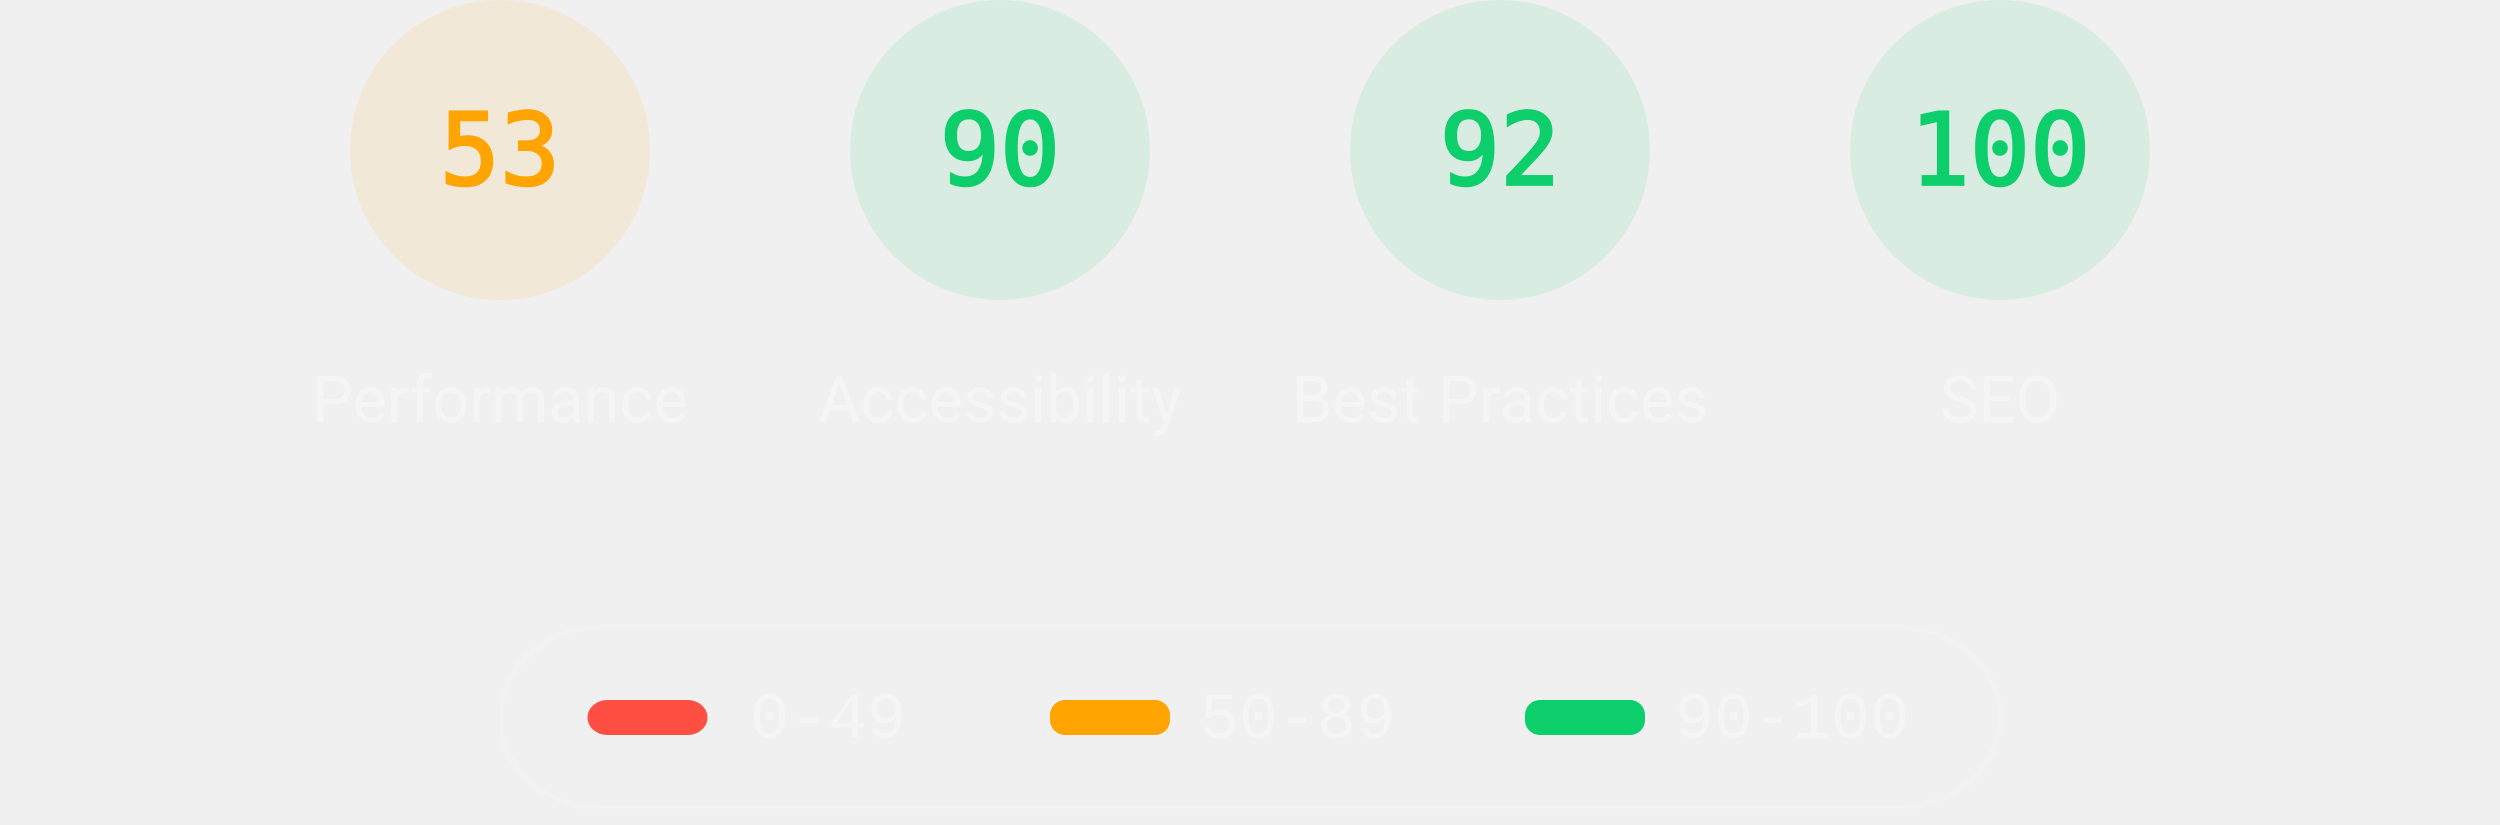
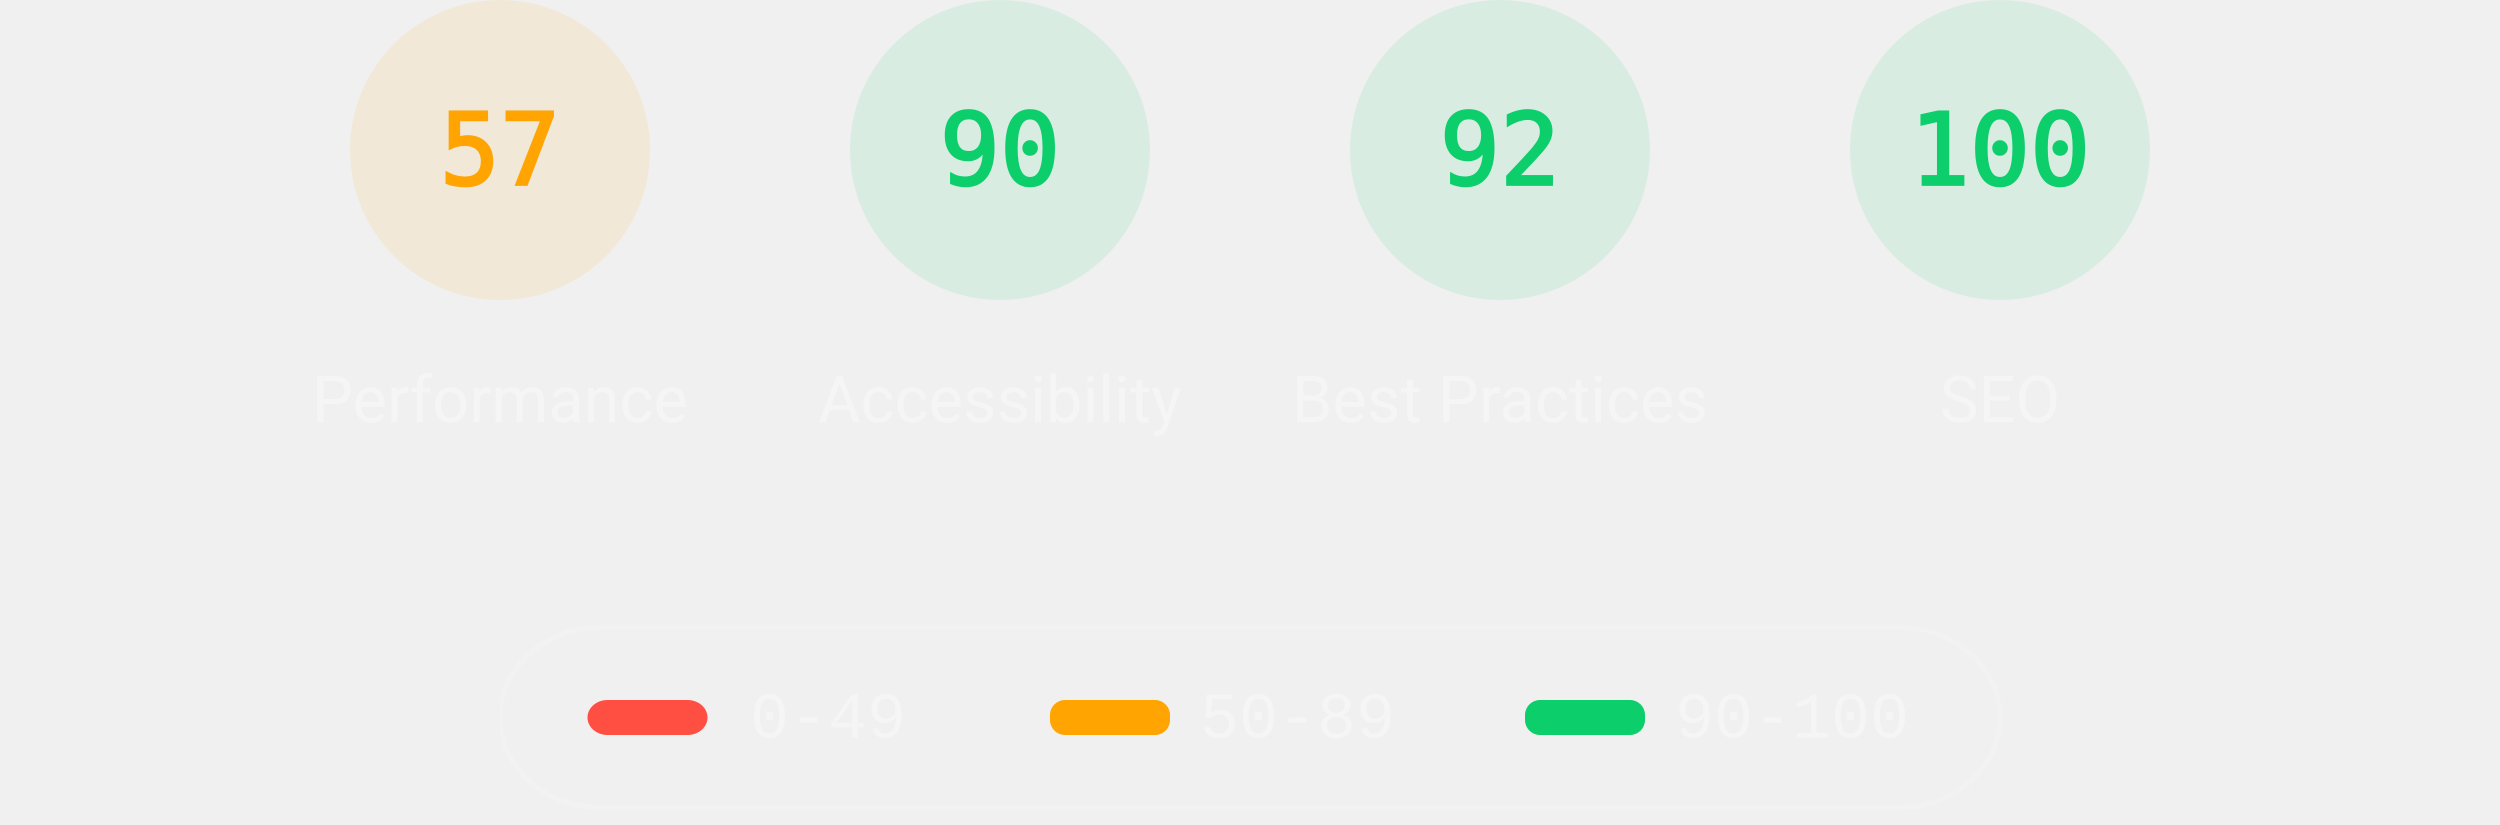
<svg xmlns="http://www.w3.org/2000/svg" class="theme--dark" fill="none" width="1000" height="330">
  <style>
			.gauge-base {
				opacity: 0.1
			}

			.gauge-arc {
				fill: none;
				animation-delay: 250ms;
				stroke-linecap: round;
				transform: rotate(-90deg);
				transform-origin: 100px 60px;
				animation: load-gauge 1s ease forwards
			}

			.guage-text {
				font-size: 40px;
				font-family: monospace;
				text-align: center
			}

			.guage-red {
				color: #ff4e42;
				fill: #ff4e42;
				stroke: #ff4e42
			}
			.guage-orange {
				color: #ffa400;
				fill: #ffa400;
				stroke: #ffa400
			}
			.guage-green {
				color: #0cce6b;
				fill: #0cce6b;
				stroke: #0cce6b
			}
			.theme--agnostic .guage-undefined {
				color: #5c5c5c;
				fill: #5c5c5c;
				stroke: #5c5c5c
			}
			.theme--light .guage-undefined {
				color: #1e1e1e;
				fill: #1e1e1e;
				stroke: #1e1e1e
			}
			.theme--dark .guage-undefined {
				color: #f5f5f5;
				fill: #f5f5f5;
				stroke: #f5f5f5
			}

			.guage-title {
				stroke: none;
				font-size: 26px;
				line-height: 26px;
				font-family: Roboto, Halvetica, Arial, sans-serif
			}
			.metric.guage-title {
				font-family: 'Courier New', Courier, monospace
			}
			.theme--agnostic .guage-title {
				color: #737373;
				fill: #737373
			}
			.theme--light .guage-title {
				color: #212121;
				fill: #212121
			}
			.theme--dark .guage-title {
				color: #f5f5f5;
				fill: #f5f5f5
			}

			@keyframes load-gauge {
				from {
					stroke-dasharray: 0 352.858
				}
			}
			.lh-gauge--pwa__disc {
				fill: #e0e0e0
			}
			.lh-gauge--pwa__logo {
				position: relative;
				fill: #b0b0b0
			}
			.lh-gauge--pwa__invisible {
				display: none
			}
			.lh-gauge--pwa__visible {
				display: inline
			}
			.guage-invisible {
				display: none
			}
			.lh-gauge--pwa__logo--primary-color {
				fill: #304ffe
			}
			.theme--agnostic .lh-gauge--pwa__logo--secondary-color {
				fill: #787878
			}
			.theme--light .lh-gauge--pwa__logo--secondary-color {
				fill: #3d3d3d
			}
			.theme--dark .lh-gauge--pwa__logo--secondary-color {
				fill: #d8b6b6
			}
			.theme--light #svg_2 {
				stroke: #00000022
			}
			.theme--agnostic #svg_2 {
				stroke: #616161
			}
			.theme--light #svg_2 {
				stroke: #00000022
			}
			.theme--dark #svg_2 {
				stroke: #f5f5f566
			}
		</style>
  <svg class="guage-div guage-perf guage-orange" viewBox="0 0 200 200" width="200" height="200" x="100" y="0">
    <circle class="gauge-base" r="56" cx="100" cy="60" stroke-width="8" />
-     <circle class="gauge-arc guage-arc-1" r="56" cx="100" cy="60" stroke-width="8" style="stroke-dasharray: 186.485, 351.858;" />
-     <text class="guage-text" x="100px" y="60px" alignment-baseline="central" dominant-baseline="central" text-anchor="middle">53</text>
+     <circle class="gauge-arc guage-arc-1" r="56" cx="100" cy="60" stroke-width="8" style="stroke-dasharray: 200.559, 351.858;" />
+     <text class="guage-text" x="100px" y="60px" alignment-baseline="central" dominant-baseline="central" text-anchor="middle">57</text>
    <text class="guage-title" x="100px" y="160px" alignment-baseline="central" dominant-baseline="central" text-anchor="middle">Performance</text>
  </svg>
  <svg class="guage-div guage-acc guage-green" viewBox="0 0 200 200" width="200" height="200" x="300" y="0">
    <circle class="gauge-base" r="56" cx="100" cy="60" stroke-width="8" />
    <circle class="gauge-arc guage-arc-2" r="56" cx="100" cy="60" stroke-width="8" style="stroke-dasharray: 316.672, 351.858;" />
    <text class="guage-text" x="100px" y="60px" alignment-baseline="central" dominant-baseline="central" text-anchor="middle">90</text>
    <text class="guage-title" x="100px" y="160px" alignment-baseline="central" dominant-baseline="central" text-anchor="middle">Accessibility</text>
  </svg>
  <svg class="guage-div guage-best guage-green" viewBox="0 0 200 200" width="200" height="200" x="500" y="0">
    <circle class="gauge-base" r="56" cx="100" cy="60" stroke-width="8" />
    <circle class="gauge-arc guage-arc-3" r="56" cx="100" cy="60" stroke-width="8" style="stroke-dasharray: 323.709, 351.858;" />
    <text class="guage-text" x="100px" y="60px" alignment-baseline="central" dominant-baseline="central" text-anchor="middle">92</text>
    <text class="guage-title" x="100px" y="160px" alignment-baseline="central" dominant-baseline="central" text-anchor="middle">Best Practices</text>
  </svg>
  <svg class="guage-div guage-seo guage-green" viewBox="0 0 200 200" width="200" height="200" x="700" y="0">
    <circle class="gauge-base" r="56" cx="100" cy="60" stroke-width="8" />
    <circle class="gauge-arc guage-arc-4" r="56" cx="100" cy="60" stroke-width="8" style="stroke-dasharray: 351.858, 351.858;" />
    <text class="guage-text" x="100px" y="60px" alignment-baseline="central" dominant-baseline="central" text-anchor="middle">100</text>
    <text class="guage-title" x="100px" y="160px" alignment-baseline="central" dominant-baseline="central" text-anchor="middle">SEO</text>
  </svg>
  <svg class="guage-div guage-pwa guage-invisible" viewBox="0 0 200 200" width="200" height="200" x="900" y="0">
    <svg viewBox="0 0 60 60" width="112" height="112" x="44" y="4">
      <defs>
        <linearGradient id="lh-gauge--pwa__check-circle__gradient-0" x1="50%" y1="0%" x2="50%" y2="100%">
          <stop stop-color="#00C852" offset="0%" />
          <stop stop-color="#009688" offset="100%" />
        </linearGradient>
        <linearGradient id="lh-gauge--pwa__installable__shadow-gradient-0" x1="76.056%" x2="24.111%" y1="82.995%" y2="24.735%">
          <stop stop-color="#A5D6A7" offset="0%" />
          <stop stop-color="#80CBC4" offset="100%" />
        </linearGradient>
        <linearGradient id="lh-gauge--pwa__fast-reliable__shadow-gradient-0" x1="76.056%" y1="82.995%" x2="25.678%" y2="26.493%">
          <stop stop-color="#64B5F6" offset="0%" />
          <stop stop-color="#2979FF" offset="100%" />
        </linearGradient>
        <g id="lh-gauge--pwa__fast-reliable-badge-0">
          <circle fill="#FFFFFF" cx="10" cy="10" r="10" />
          <path fill="#304FFE" d="M10 3.58l5.25 2.34v3.5c0 3.23-2.24 6.26-5.25 7-3.01-.74-5.25-3.77-5.25-7v-3.5L10 3.58zm-.47 10.74l2.76-4.83.03-.07c.04-.08 0-.24-.22-.24h-1.64l.47-3.26h-.47l-2.7 4.77c-.02.01.05-.1-.04.05-.09.16-.1.31.18.31h1.63l-.47 3.27h.47z" />
        </g>
        <g id="lh-gauge--pwa__installable-badge-0">
          <circle fill="#FFFFFF" cx="10" cy="10" r="10" />
          <path fill="#009688" d="M10 4.167A5.835 5.835 0 0 0 4.167 10 5.835 5.835 0 0 0 10 15.833 5.835 5.835 0 0 0 15.833 10 5.835 5.835 0 0 0 10 4.167zm2.917 6.416h-2.334v2.334H9.417v-2.334H7.083V9.417h2.334V7.083h1.166v2.334h2.334v1.166z" />
        </g>
      </defs>
      <g stroke="none" fill-rule="nonzero">
        <circle class="lh-gauge--pwa__disc" cx="30" cy="30" r="30" />
        <g class="lh-gauge--pwa__logo">
          <path d="M35.66 19.39l.7-1.75h2L37.4 15 38.6 12l3.4 9h-2.51l-.58-1.61z" />
          <path d="M33.52 21l3.65-9h-2.42l-2.5 5.82L30.5 12h-1.86l-1.9 5.82-1.35-2.65-1.21 3.72L25.4 21h2.38l1.72-5.2 1.64 5.2z" />
          <path fill-rule="nonzero" d="M20.3 17.91h1.48c.45 0 .85-.05 1.2-.15l.39-1.18 1.07-3.3a2.64 2.64 0 0 0-.28-.37c-.55-.6-1.36-.91-2.42-.91H18v9h2.3V17.9zm1.96-3.84c.22.22.33.5.33.87 0 .36-.1.65-.29.87-.2.23-.59.35-1.15.35h-.86v-2.41h.87c.52 0 .89.1 1.1.32z" />
        </g>
        <rect class="lh-gauge--pwa__component lh-gauge--pwa__na-line lh-gauge--pwa__invisible" fill="#FFFFFF" x="20" y="32" width="20" height="4" rx="2" />
        <g class="lh-gauge--pwa__component lh-gauge--pwa__fast-reliable-badge lh-gauge--pwa__invisible" transform="translate(20, 29)">
          <path fill="url(#lh-gauge--pwa__fast-reliable__shadow-gradient-0)" d="M33.63 19.49A30 30 0 0 1 16.2 30.36L3 17.14 17.14 3l16.49 16.49z" />
          <use href="#lh-gauge--pwa__fast-reliable-badge-0" />
        </g>
        <g class="lh-gauge--pwa__component lh-gauge--pwa__installable-badge lh-gauge--pwa__invisible" transform="translate(20, 29)">
          <path fill="url(#lh-gauge--pwa__installable__shadow-gradient-0)" d="M33.629 19.487c-4.272 5.453-10.391 9.39-17.415 10.869L3 17.142 17.142 3 33.63 19.487z" />
          <use href="#lh-gauge--pwa__installable-badge-0" />
        </g>
        <g class="lh-gauge--pwa__component lh-gauge--pwa__fast-reliable-installable-badges lh-gauge--pwa__invisible">
          <g transform="translate(8, 29)">
            <path fill="url(#lh-gauge--pwa__fast-reliable__shadow-gradient-0)" d="M16.321 30.463L3 17.143 17.142 3l22.365 22.365A29.864 29.864 0 0 1 22 31c-1.942 0-3.84-.184-5.679-.537z" />
            <use href="#lh-gauge--pwa__fast-reliable-badge-0" />
          </g>
          <g transform="translate(32, 29)">
            <path fill="url(#lh-gauge--pwa__installable__shadow-gradient-0)" d="M25.982 11.84a30.107 30.107 0 0 1-13.08 15.203L3 17.143 17.142 3l8.84 8.84z" />
            <use href="#lh-gauge--pwa__installable-badge-0" />
          </g>
        </g>
        <g class="lh-gauge--pwa__component lh-gauge--pwa__check-circle lh-gauge--pwa__invisible" transform="translate(18, 28)">
          <circle fill="#FFFFFF" cx="12" cy="12" r="12" />
          <path fill="url(#lh-gauge--pwa__check-circle__gradient-0)" d="M12 2a10 10 0 1 0 0 20 10 10 0 0 0 0-20zm-2 15l-5-5 1.41-1.41L10 14.17l7.59-7.59L19 8l-9 9z" />
        </g>
      </g>
    </svg>
    <text class="guage-title" y="160px" alignment-baseline="central" dominant-baseline="central" text-anchor="middle">
      <tspan x="100px" dy="-6px">Progressive</tspan>
      <tspan x="100px" dy="30px">Web App</tspan>
    </text>
  </svg>
  <svg width="604" height="76" x="200" y="250">
    <g>
      <rect fill="none" id="canvas_background" height="80" width="604" y="-1" x="-1" />
      <g display="none" overflow="visible" y="0" x="0" height="100%" width="100%" id="canvasGrid">
        <rect fill="url(#gridpattern)" stroke-width="0" y="0" x="0" height="100%" width="100%" />
      </g>
    </g>
    <g>
      <rect fill-opacity="0" stroke-width="2" rx="40" id="svg_2" height="72" width="600" y="1" x="0" fill="#000000" />
      <rect stroke="#000" rx="8" id="svg_3" height="14" width="48" y="30" x="35" stroke-opacity="null" stroke-width="0" fill="#ff4e42" />
      <rect stroke="#000" rx="6" id="svg_4" height="14" width="48" y="30" x="220" stroke-opacity="null" stroke-width="0" fill="#ffa400" />
      <rect stroke="#000" rx="6" id="svg_5" height="14" width="48" y="30" x="410" stroke-opacity="null" stroke-width="0" fill="#0cce6b" />
      <text class="metric guage-title" xml:space="preserve" text-anchor="start" font-size="26" id="svg_6" y="45" x="100" stroke-opacity="null" stroke-width="0" stroke="#000">0-49</text>
      <text class="metric guage-title" xml:space="preserve" text-anchor="start" font-size="26" id="svg_7" y="45" x="280" stroke-opacity="null" stroke-width="0" stroke="#000">50-89</text>
      <text class="metric guage-title" xml:space="preserve" text-anchor="start" font-size="26" id="svg_8" y="45" x="470" stroke-opacity="null" stroke-width="0" stroke="#000">90-100</text>
    </g>
  </svg>
</svg>
